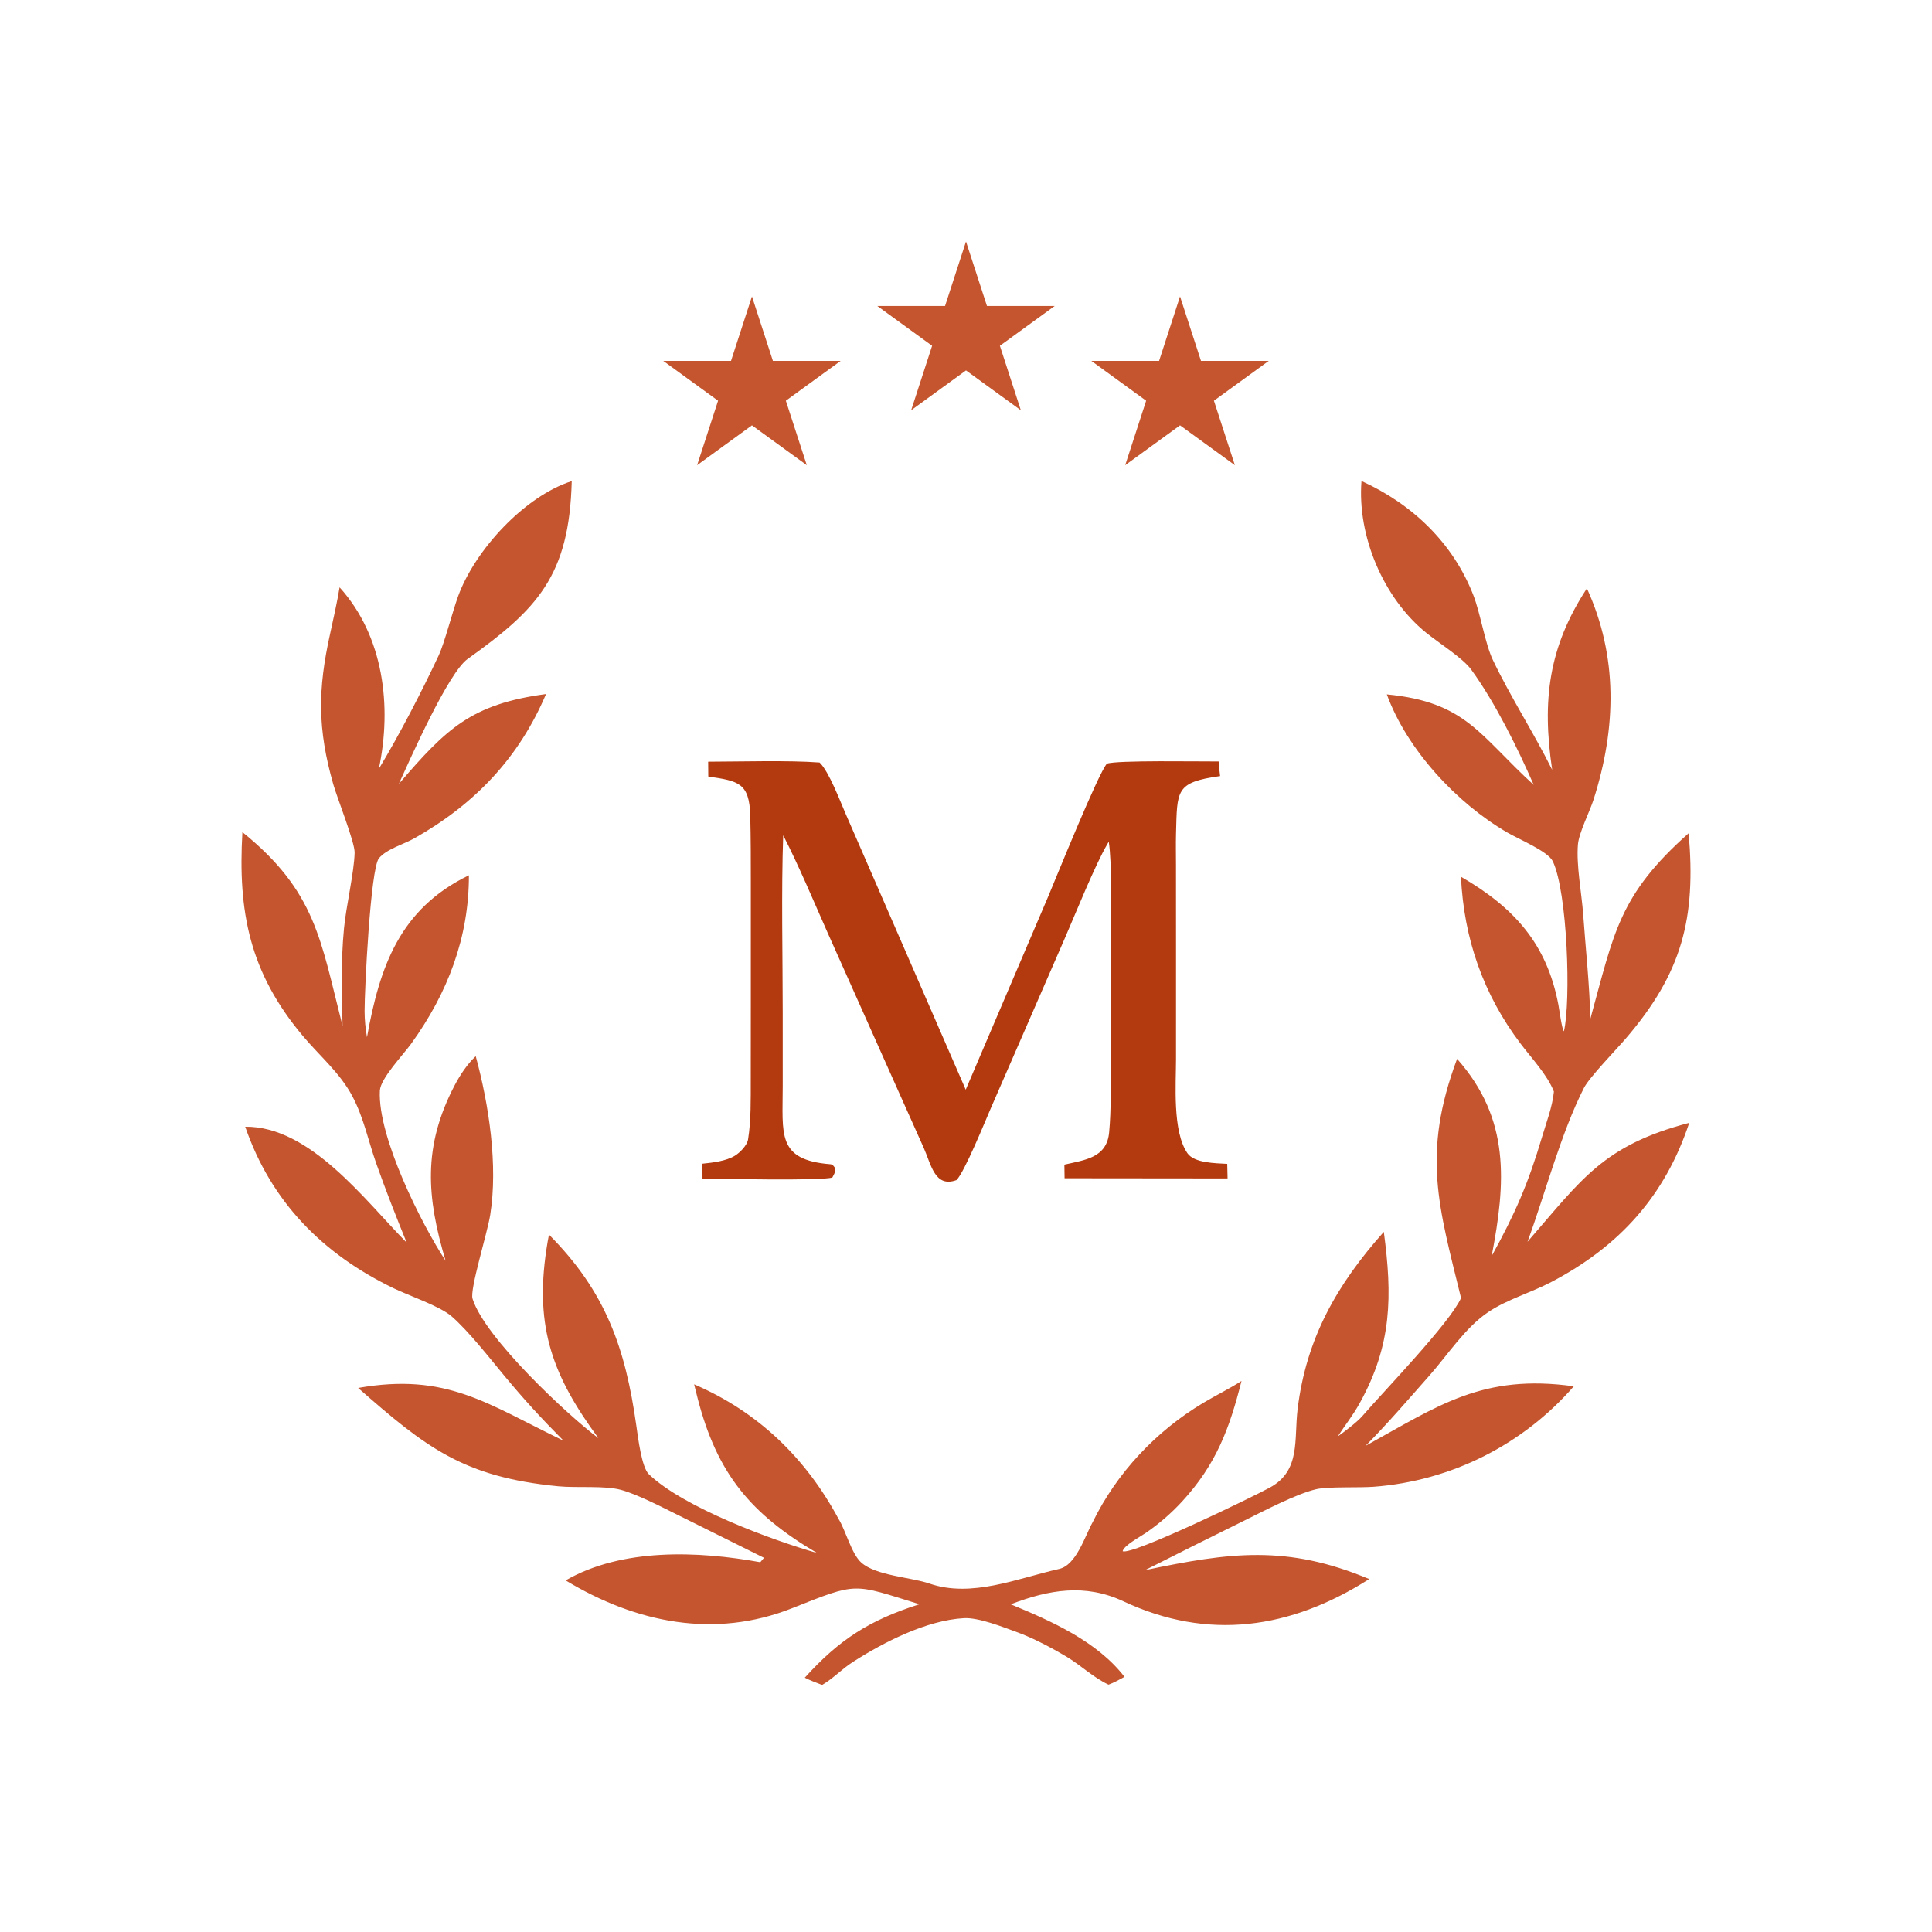
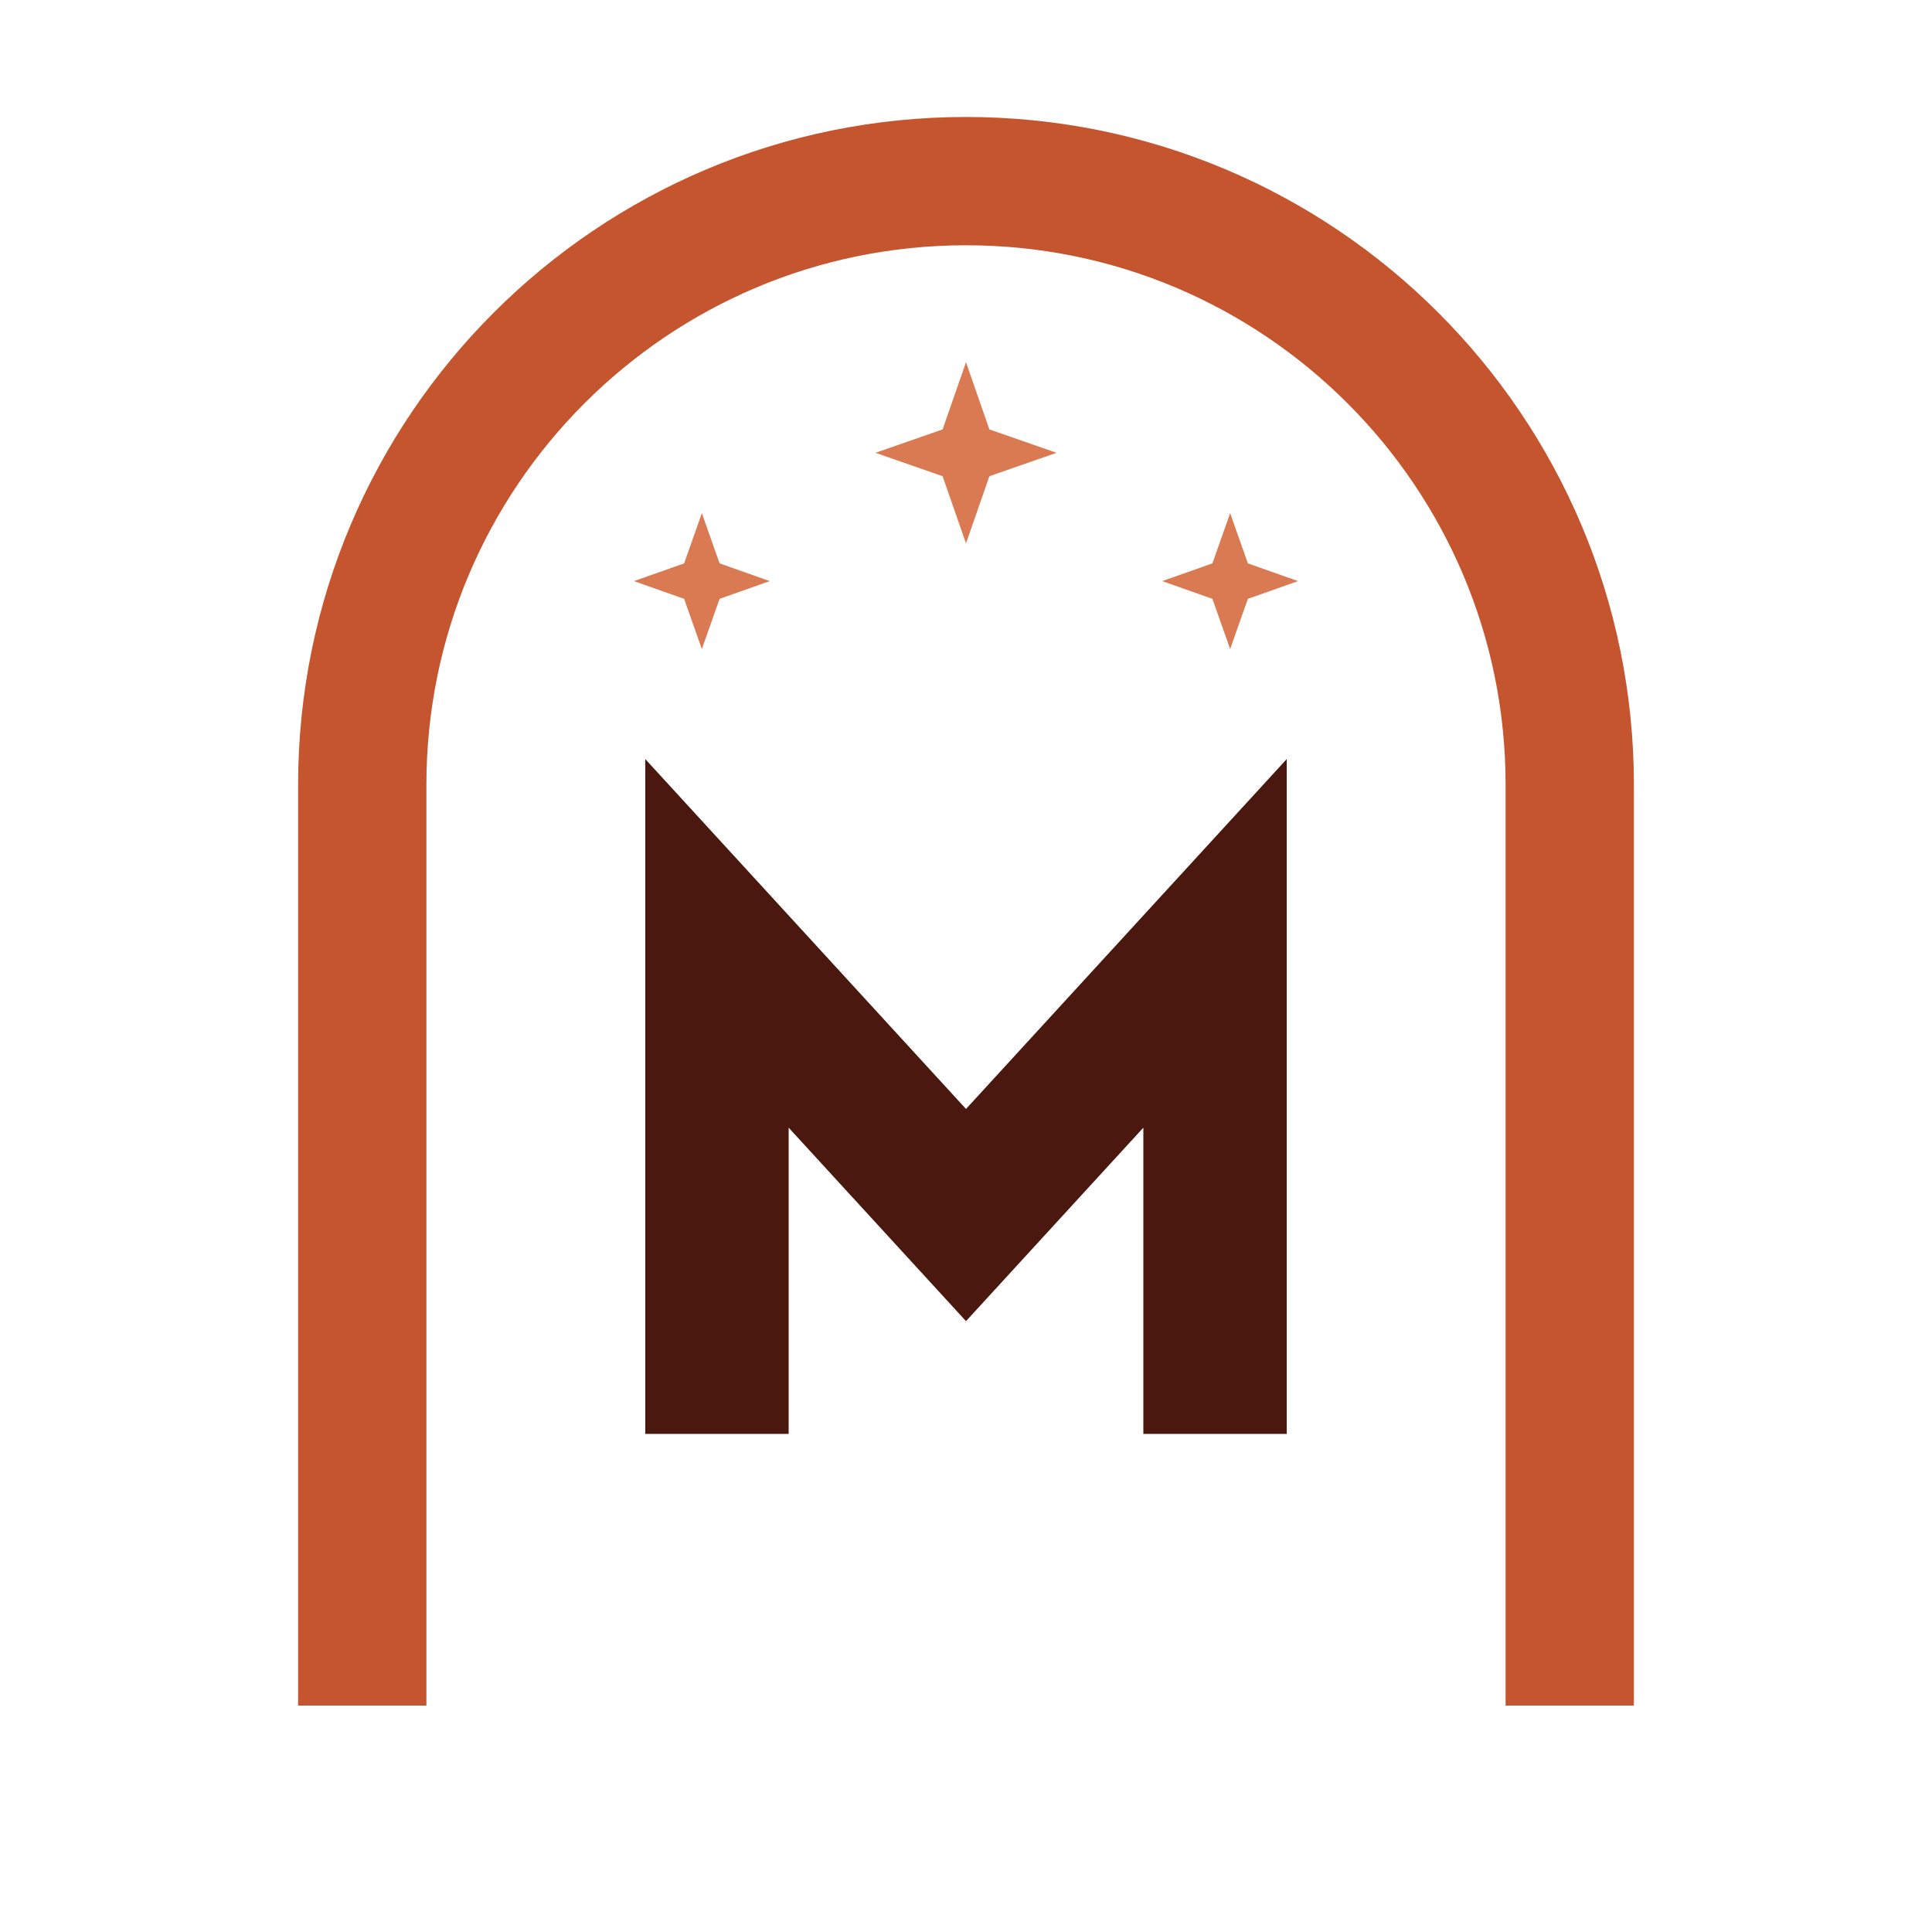
<svg xmlns="http://www.w3.org/2000/svg" width="512" height="512" viewBox="0 0 512 512" fill="none">
-   <path d="M360.808 127.473C374.234 133.577 385.031 143.813 390.453 157.738C392.349 162.607 393.548 170.536 395.622 174.896C400.256 184.642 406.523 194.291 411.342 204.014C408.611 185.677 410.349 171.515 420.546 155.927C428.78 173.98 428.379 192.849 422.32 211.872C421.32 215.02 418.417 220.707 418.165 223.818C417.707 229.395 419.158 236.715 419.562 242.358C420.209 251.419 421.26 260.993 421.452 270.028C427.766 247.17 428.971 237.278 447.514 220.816C449.47 243.327 445.84 257.757 430.841 275.227C428.402 278.068 421.165 285.537 419.758 288.311C413.595 300.444 409.486 316.369 404.799 329.085C419.239 312.493 424.843 303.553 447.662 297.564C441.27 316.873 429.224 330.257 411.086 339.761C405.748 342.558 399.458 344.342 394.484 347.659C388.324 351.766 383.707 359.007 378.821 364.533C373.234 370.852 367.819 377.182 361.882 383.172C381.151 372.545 392.938 363.994 417.07 367.388C403.59 382.897 384.536 392.463 364.044 394.008C360.111 394.307 351.978 393.919 348.812 394.654C343.522 395.884 334.769 400.504 329.624 403.036C320.868 407.348 312.139 411.706 303.43 416.111C325.939 411.393 341.016 409.318 362.858 418.465C341.989 431.727 320.187 434.892 297.668 424.345C287.582 419.623 277.988 421.257 267.851 425.16C278.601 429.585 290.734 434.963 298.002 444.382C296.517 445.184 295.368 445.85 293.775 446.45C289.865 444.635 286.457 441.358 282.793 439.135C278.581 436.623 273.721 434.043 269.121 432.387C265.662 431.144 259.314 428.618 255.472 428.83C245.557 429.379 234.221 435.172 225.999 440.452C223.058 442.341 220.83 444.8 217.878 446.527C216.266 445.908 214.826 445.379 213.271 444.608C222.412 434.491 230.432 429.346 243.666 425.139C225.822 419.637 227.56 419.202 209.895 426.204C189.402 434.323 168.574 430.11 149.903 418.822C164.853 410.197 185.012 411.009 201.487 414.003L202.468 412.834L179.822 401.574C175.554 399.461 168.892 395.999 164.549 394.824C160.19 393.644 152.901 394.362 147.948 393.881C122.788 391.437 112.849 383.577 94.908 367.823C118.357 363.702 128.977 371.971 149.341 381.803C143.353 375.775 138.931 370.962 133.473 364.378C129.48 359.563 124.252 352.853 119.722 348.874C116.609 346.139 108.415 343.389 104.265 341.382C85.486 332.3 71.844 318.495 64.985 298.593C82.175 298.408 96.719 318.11 107.775 329.312C104.96 322.375 102.165 315.306 99.679 308.236C97.58 302.264 96.385 296.197 93.401 290.546C90.132 284.355 84.754 279.875 80.304 274.586C66.136 257.746 63.021 241.691 64.241 220.523C83.726 236.275 84.937 249.046 90.776 271.869C90.579 262.871 90.315 255.026 91.165 246.009C91.703 240.296 93.889 230.981 93.979 225.943C94.029 223.183 89.399 211.623 88.316 207.826C84.144 193.19 84.19 182.791 87.475 167.99C88.189 164.775 89.487 158.905 89.994 155.65C101.682 168.56 103.912 187.184 100.394 203.757C105.781 194.852 111.844 183.138 116.281 173.653C117.766 170.48 119.91 162.111 121.41 157.998C125.881 145.739 139.017 131.505 151.515 127.502C150.88 152.643 142.344 161.472 123.924 174.635C118.808 178.291 108.847 200.795 105.703 207.735C118.268 193.135 124.82 186.601 144.708 183.926C137.499 200.891 125.824 213.091 109.846 222.145C107.029 223.742 102.447 224.988 100.417 227.457C98.18 230.178 96.606 262.307 96.619 267.972C96.624 270.327 96.861 272.554 97.256 274.873C100.618 256.229 105.897 240.864 124.265 231.962C124.292 248.489 118.605 263.245 108.962 276.604C106.818 279.574 100.84 285.782 100.671 289.031C100.037 301.272 111.744 324.453 118.089 334.119C113.069 317.272 111.959 303.881 120.512 287.572C121.899 284.927 123.862 281.929 126.077 279.906C129.581 292.81 132.009 308.79 129.911 321.979C129.138 326.838 124.461 341.697 125.226 344.162C128.453 354.557 150.533 375.122 158.592 381.138C146.582 364.796 141.661 352 144.805 331.094C144.996 329.787 145.222 328.485 145.485 327.19C160.543 342.335 165.728 357.241 168.635 377.83C169.078 380.966 170.044 388.848 171.939 390.67C181.195 399.565 204.795 408.2 216.509 411.551C199.041 401.248 190.063 390.661 184.877 370.551C184.562 369.323 184.253 368.094 183.951 366.864C200.92 374.144 213.591 386.454 222.212 402.509C224.108 405.522 225.624 411.743 228.242 414.09C232.152 417.593 241.468 417.983 246.306 419.654C257.508 423.516 269.633 418.276 280.695 415.781C285.232 414.757 287.515 407.092 289.539 403.45C295.951 390.301 306.363 379.254 318.914 371.757C322.158 369.813 325.845 368.021 329.011 365.974C325.835 378.593 322.309 388.077 313.27 397.907C310.367 401.061 307.114 403.873 303.572 406.288C302.184 407.247 297.823 409.578 297.517 411.073C299.756 412.332 331.913 396.743 336.534 394.218C344.758 389.725 342.892 381.524 343.885 373.389C346.175 354.639 354.295 340.427 366.725 326.455C368.977 343.334 368.947 356.279 360.366 371.798C358.437 375.286 356.548 377.531 354.527 380.672C356.197 379.495 359.7 376.822 360.963 375.359C366.61 368.803 384.175 350.678 387.19 343.99C381.283 319.782 376.71 305.87 386.142 280.612C400.252 296.505 399.07 313.348 395.299 332.89C401.502 321.635 404.971 313.732 408.661 301.293C409.803 297.44 411.403 293.305 411.8 289.29C410.079 284.871 405.91 280.478 402.943 276.548C393.053 263.444 387.94 248.736 387.166 232.342C401.121 240.415 409.944 250.032 412.992 266.288C413.228 267.56 413.928 272.806 414.45 273.307C416.346 265.359 415.403 236.385 411.5 228.246C410.231 225.598 402.563 222.44 399.421 220.613C386.031 212.826 372.904 198.718 367.523 184.018C388.584 186.044 392.039 194.862 406.449 208.01C402.192 198.239 396.184 186.095 389.877 177.437C387.664 174.398 381.252 170.359 377.942 167.677C366.617 158.508 359.663 142.055 360.808 127.473Z" fill="#C4552E" />
-   <path d="M255.928 288.774L277.773 237.61C279.935 232.484 291.001 205.038 293.33 202.392C295.776 201.422 318.41 201.835 322.951 201.8C323.024 203.049 323.205 204.413 323.341 205.668C311.493 207.34 311.972 209.384 311.655 220.948C311.58 223.685 311.649 226.538 311.646 229.278L311.658 254.02L311.655 280.671C311.658 287.28 310.667 299.809 314.679 305.613C316.491 308.237 322.083 308.252 325.23 308.438L325.319 312.295L282.125 312.251L282.072 308.64C287.537 307.388 293.316 306.852 293.936 300.07C294.507 293.845 294.32 287.665 294.334 281.419L294.356 247.064C294.37 240.736 294.713 228.71 293.831 223.058L293.675 223.321L293.419 223.762C290.205 229.231 284.988 242.204 282.259 248.488L262.601 293.63C261.084 297.116 255.629 310.594 253.479 312.735C247.744 314.835 246.783 308.658 244.826 304.261L238.037 289.076L219.411 247.369C215.806 239.261 211.578 229.142 207.556 221.374C207.032 236.271 207.427 253.368 207.427 268.38L207.43 287.752C207.433 300.657 205.803 307.401 220.08 308.536C220.704 308.586 221.097 309.191 221.381 309.692C221.339 310.789 221.086 311.089 220.577 312.049C217.69 312.983 191.212 312.387 186.172 312.377L186.142 308.393C188.895 308.11 192.337 307.718 194.698 306.313C196.077 305.492 197.989 303.545 198.249 301.946C199.06 296.954 198.948 291.28 198.96 286.233L198.976 265.525L198.978 234.37C198.975 228.313 198.983 222.262 198.828 216.21C198.603 207.415 195.687 206.977 187.706 205.794L187.671 201.859C196.199 201.843 209.094 201.455 217.206 202.079C219.704 204.483 222.644 212.322 224.13 215.726L232.683 235.355L255.928 288.774Z" fill="#B33A0F" />
-   <path d="M256 64L261.55 81.082H279.512L264.981 91.64L270.531 108.722L256 98.165L241.469 108.722L247.019 91.64L232.488 81.082H250.45L256 64Z" fill="#C4552E" />
-   <path d="M199.278 78.557L204.829 95.639H222.79L208.259 106.196L213.809 123.279L199.278 112.721L184.747 123.279L190.298 106.196L175.767 95.639H193.728L199.278 78.557Z" fill="#C4552E" />
-   <path d="M312.722 78.557L318.272 95.639H336.233L321.702 106.196L327.253 123.279L312.722 112.721L298.191 123.279L303.741 106.196L289.21 95.639H307.171L312.722 78.557Z" fill="#C4552E" />
+   <path d="M96 452V208C96 119.644 167.644 48 256 48C344.356 48 416 119.644 416 208V452" stroke="#C4552E" stroke-width="34" fill="none" />
+   <path d="M190 380V250L256 322L322 250V380" stroke="#4A180E" stroke-width="38" stroke-linejoin="miter" fill="none" />
+   <path d="M256 96L262.2 113.8L280 120L262.2 126.2L256 144L249.8 126.2L232 120L249.8 113.8Z" fill="#D97A52" />
+   <path d="M186 136L190.7 149.3L204 154L190.7 158.7L186 172L181.3 158.7L168 154L181.3 149.3Z" fill="#D97A52" />
+   <path d="M326 136L330.7 149.3L344 154L330.7 158.7L326 172L321.3 158.7L308 154L321.3 149.3Z" fill="#D97A52" />
</svg>
